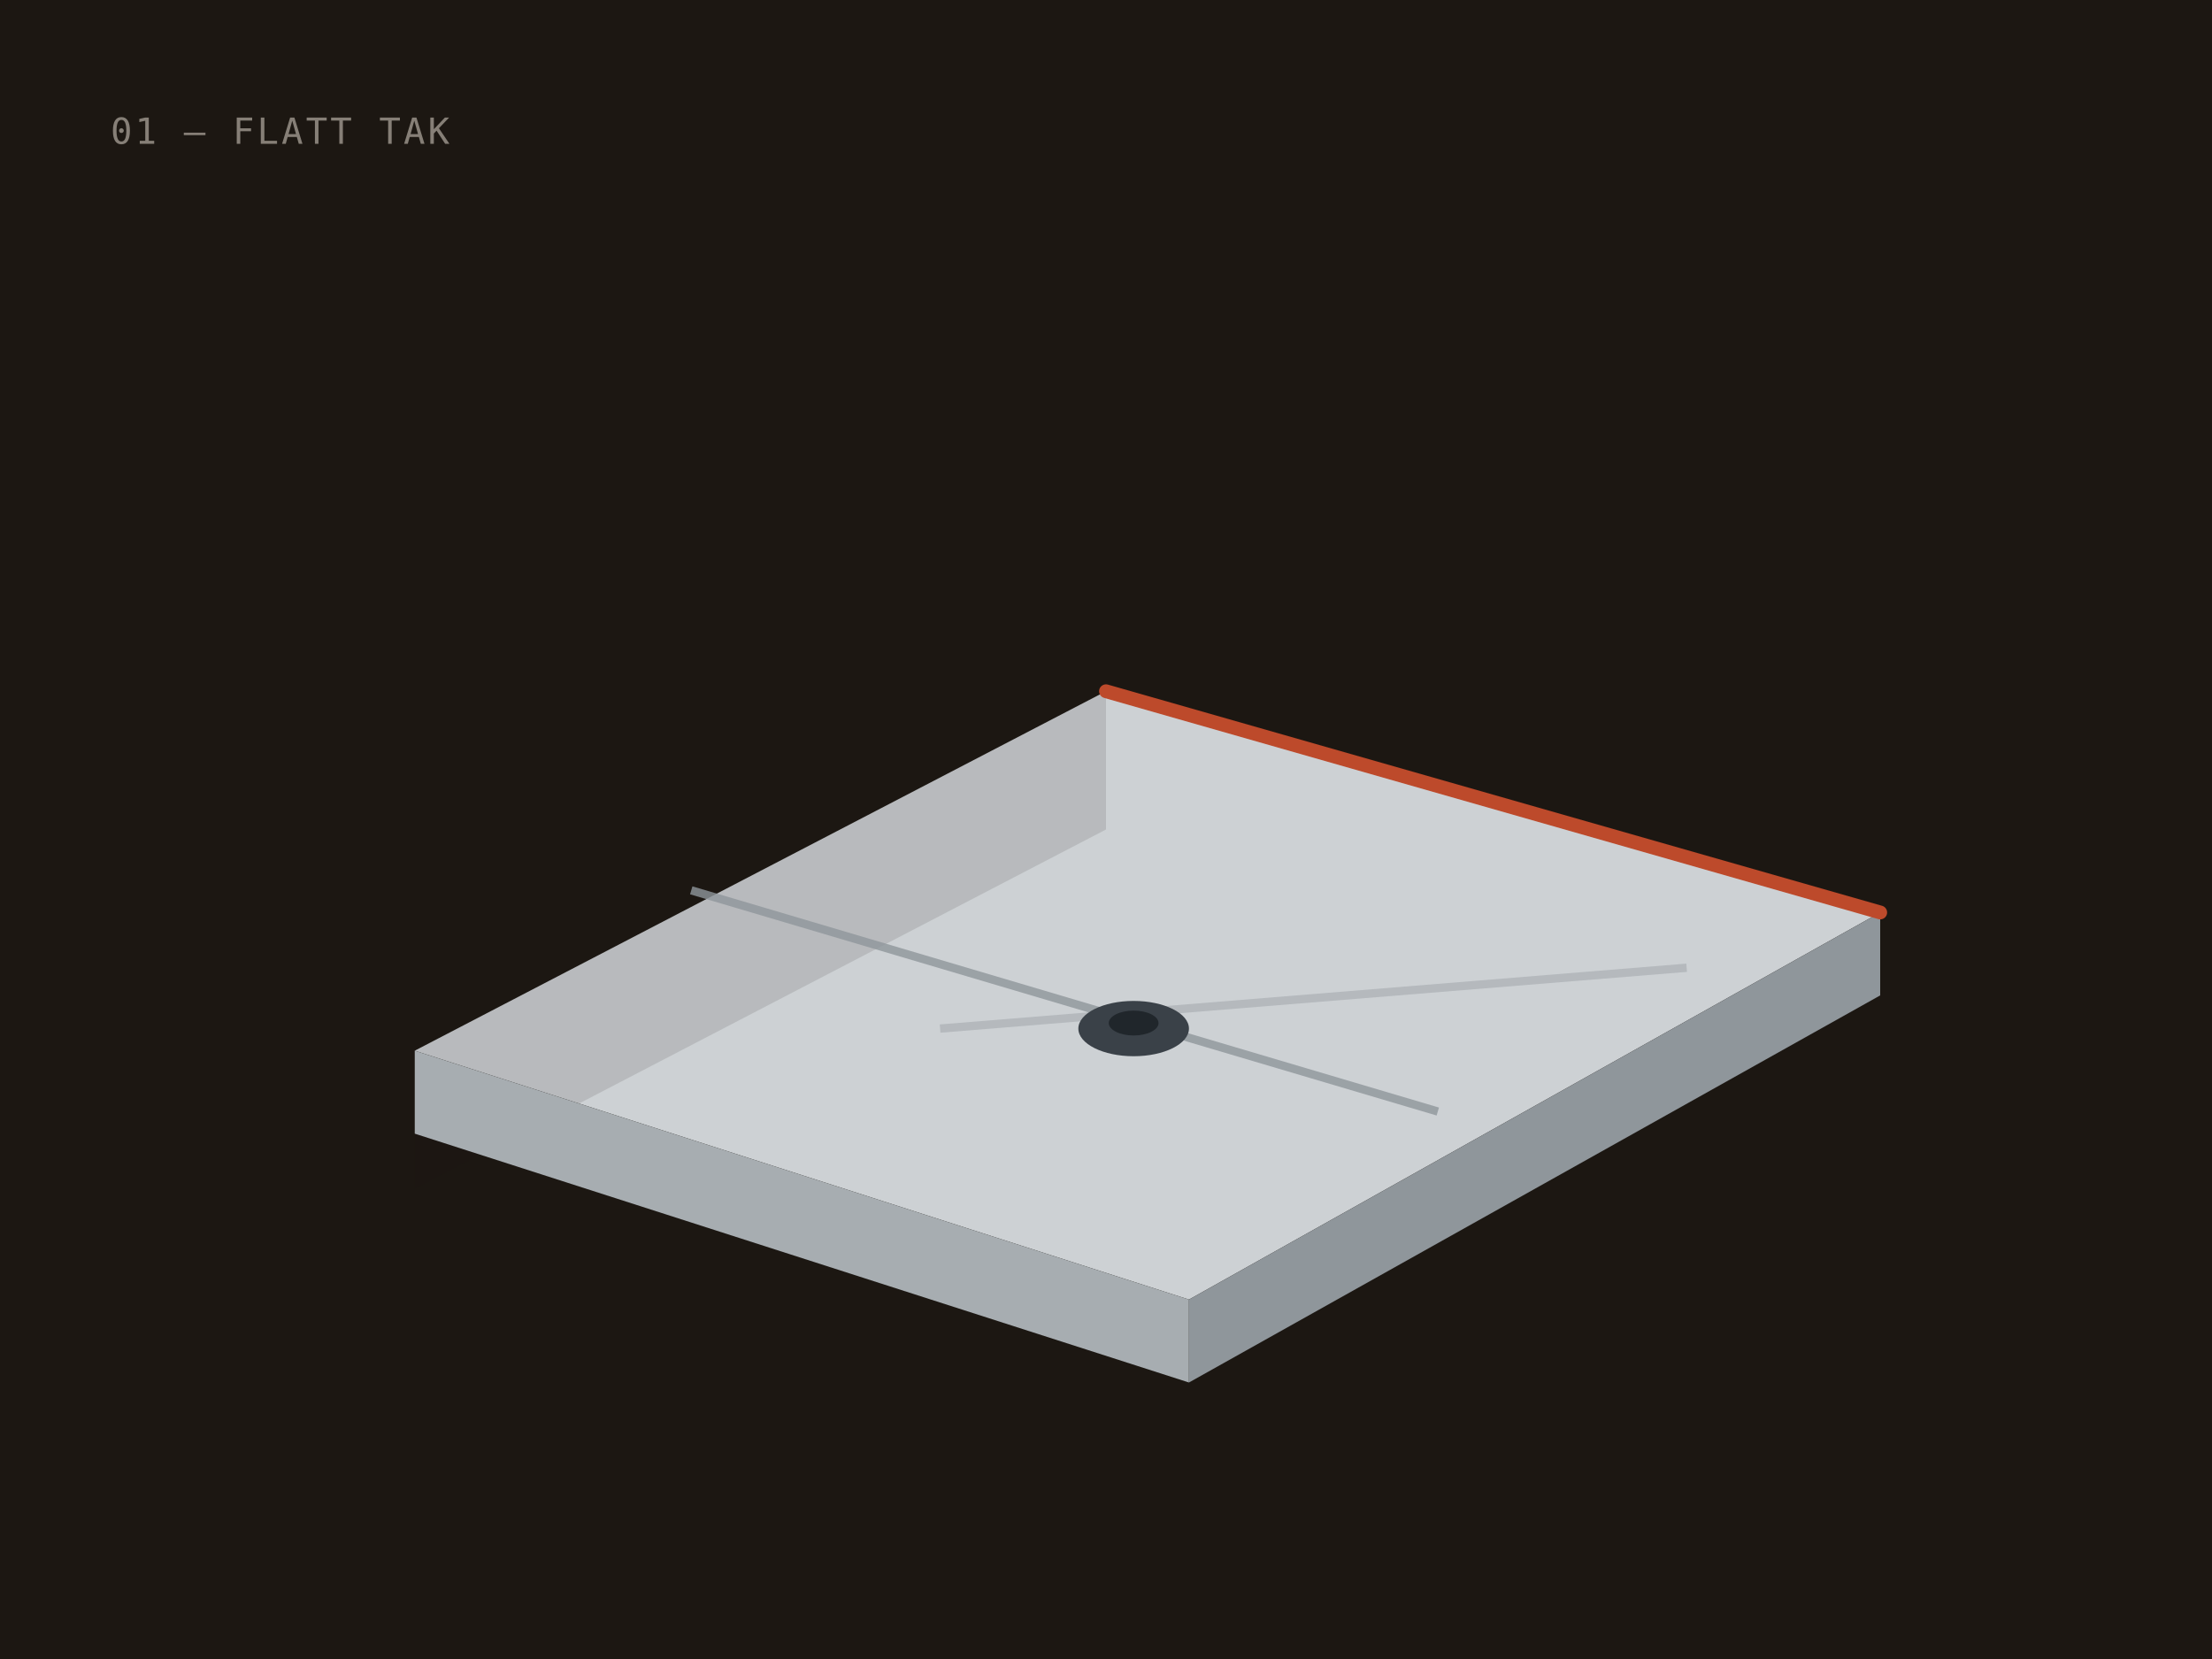
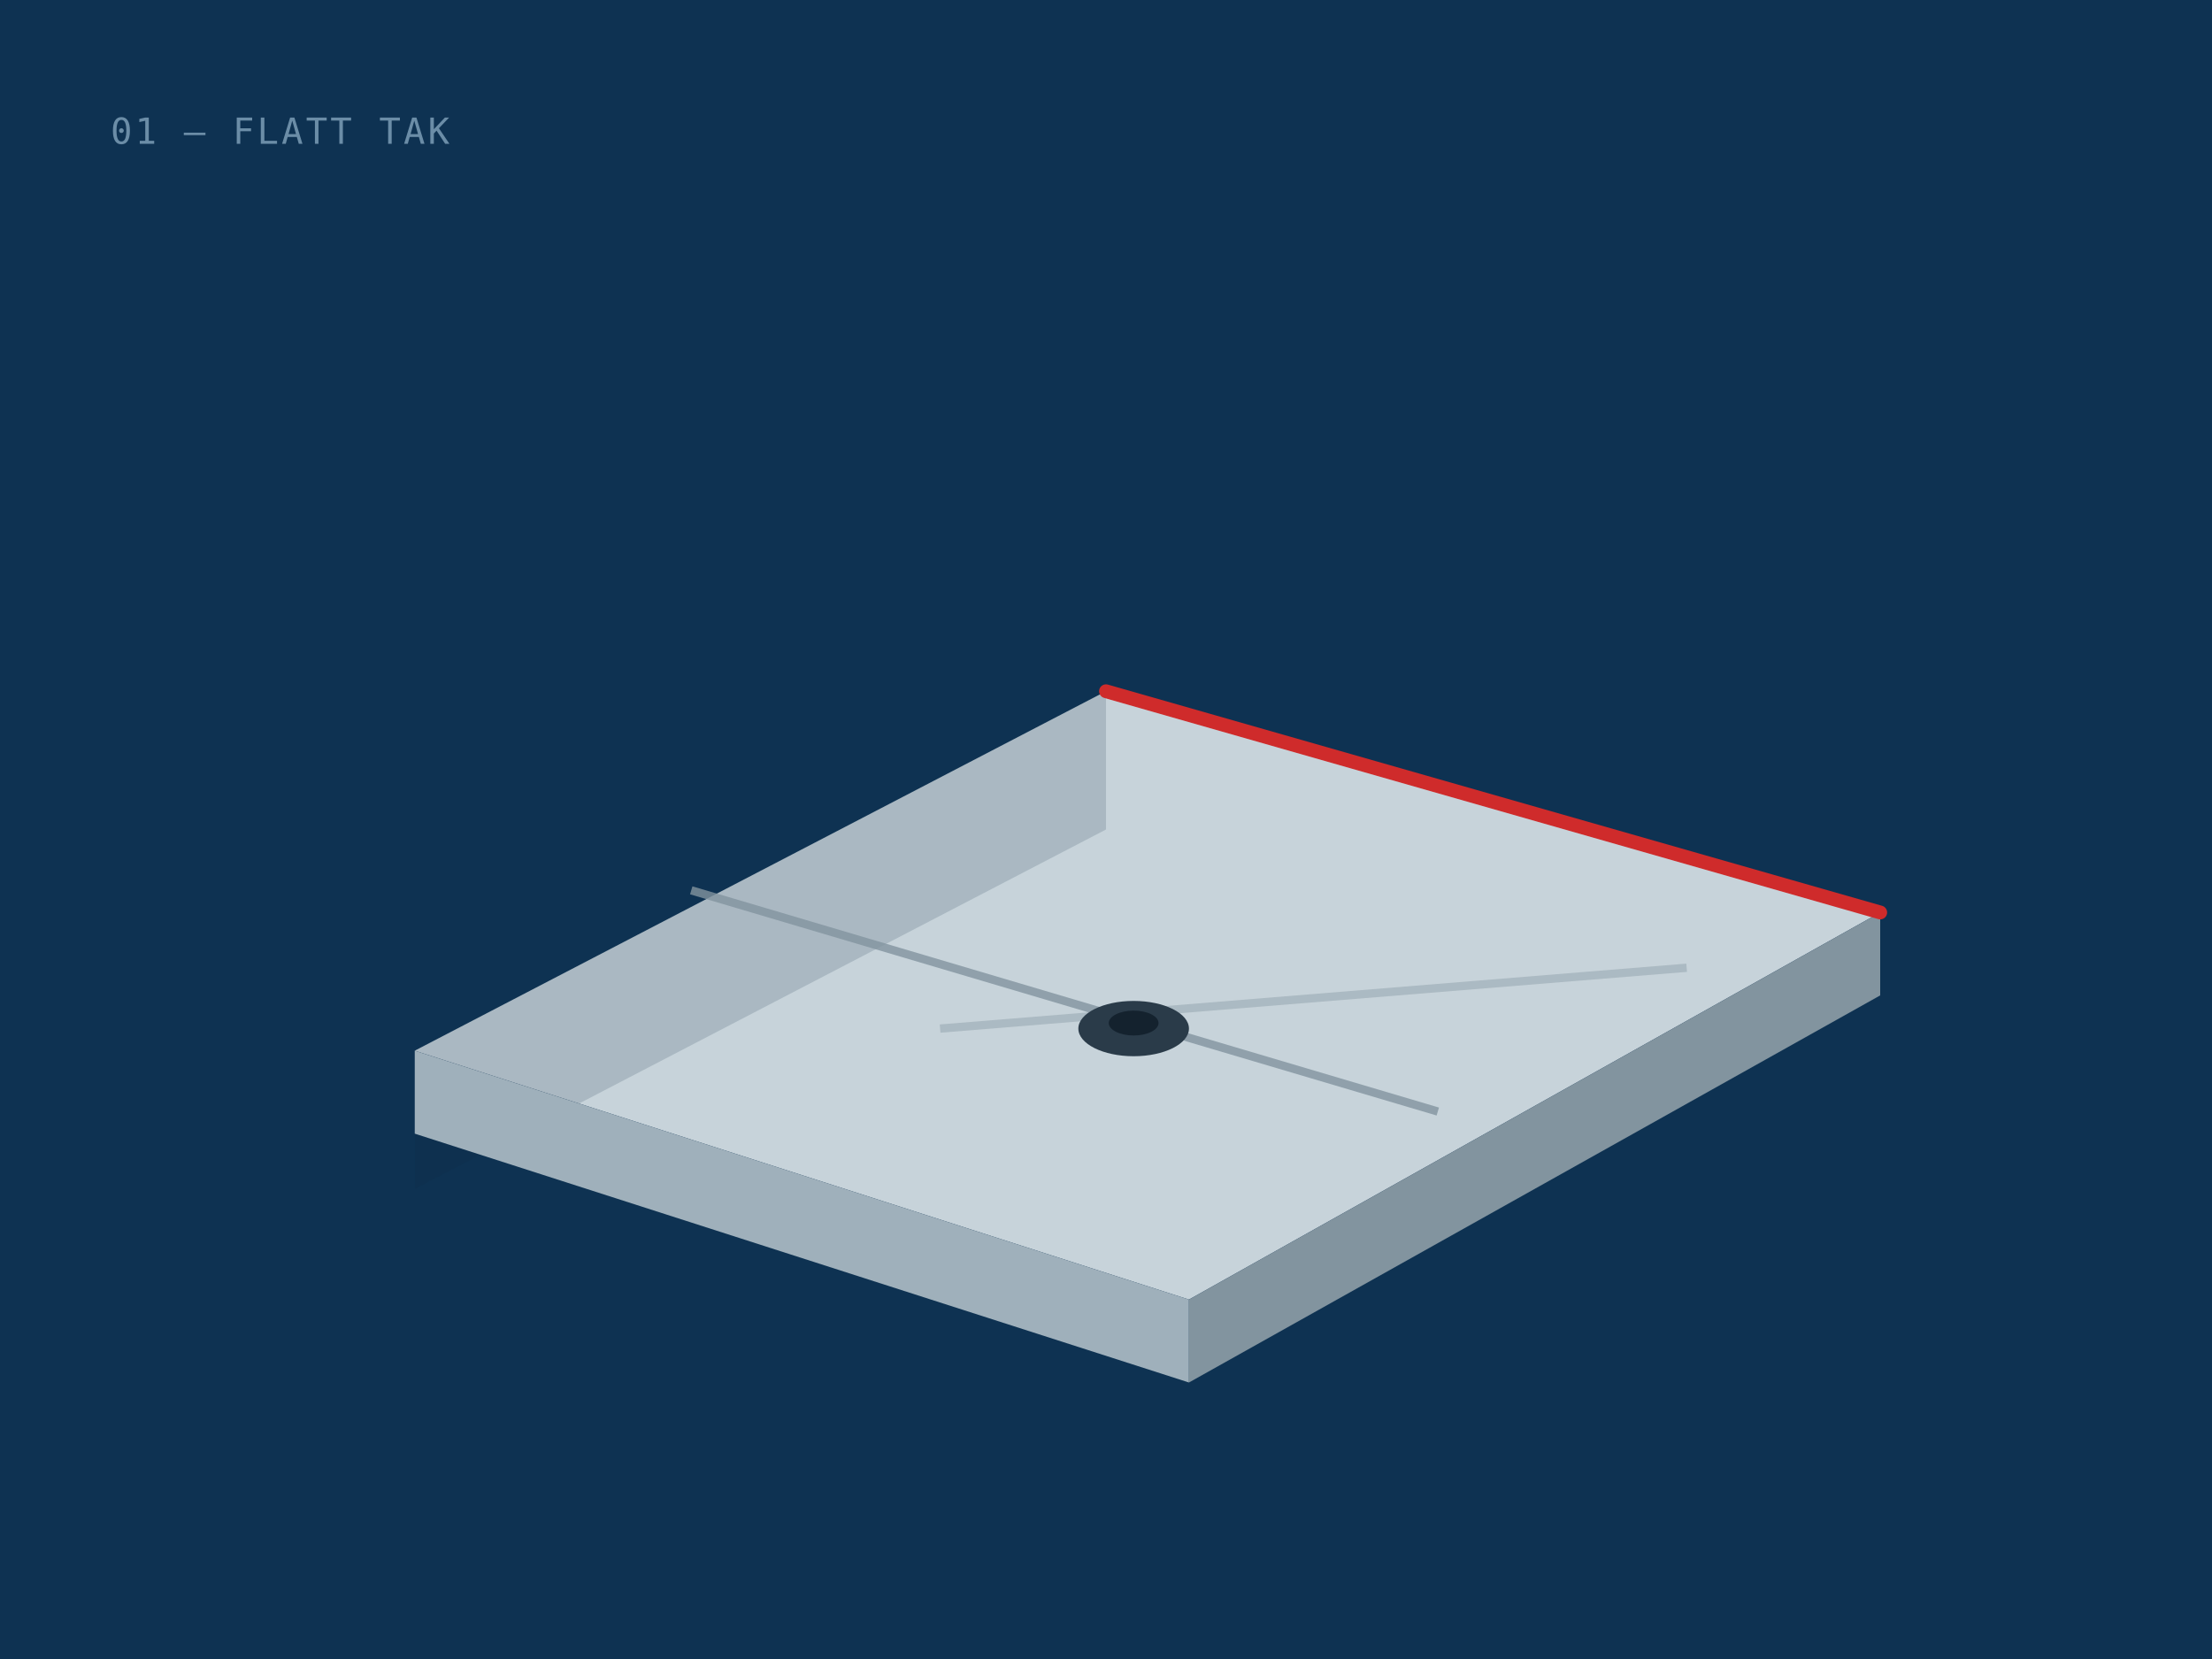
<svg xmlns="http://www.w3.org/2000/svg" width="800" height="600" viewBox="0 0 800 600" role="img" aria-label="Grafikk: flatt tak med membran">
-   <rect width="800" height="600" fill="#1c1712" />
-   <g font-family="ui-monospace, monospace" font-size="13" letter-spacing="1" fill="#efe8db" opacity="0.5">
+   <rect width="800" height="600" fill="#0e3252" />
+   <g font-family="ui-monospace, monospace" font-size="13" letter-spacing="1" fill="#a9c9df" opacity="0.6">
    <text x="40" y="52">01 — FLATT TAK</text>
  </g>
-   <path d="M150 380 L400 250 L680 330 L430 470 Z" fill="#cdd1d4" />
-   <path d="M150 380 L400 250 L400 300 L150 430 Z" fill="#181310" opacity="0.12" />
-   <path d="M150 380 L430 470 L430 500 L150 410 Z" fill="#a7adb1" />
-   <path d="M430 470 L680 330 L680 360 L430 500 Z" fill="#8f969b" />
-   <g stroke="#8f969b" stroke-width="3" opacity="0.8">
+   <path d="M150 380 L400 250 L680 330 L430 470 Z" fill="#c7d3da" />
+   <path d="M150 380 L400 250 L400 300 L150 430 Z" fill="#0a2740" opacity="0.16" />
+   <path d="M150 380 L430 470 L430 500 L150 410 Z" fill="#9fb0bb" />
+   <path d="M430 470 L680 330 L680 360 L430 500 Z" fill="#82949f" />
+   <g stroke="#82949f" stroke-width="3" opacity="0.8">
    <path d="M250 322 L520 402" fill="none" />
    <path d="M340 372 L610 350" fill="none" opacity="0.5" />
  </g>
-   <ellipse cx="410" cy="372" rx="20" ry="10" fill="#3a4148" />
-   <ellipse cx="410" cy="370" rx="9" ry="4.5" fill="#20262b" />
-   <path d="M400 250 L680 330" stroke="#bd4a2b" stroke-width="5" stroke-linecap="round" />
+   <ellipse cx="410" cy="372" rx="20" ry="10" fill="#2a3b49" />
+   <ellipse cx="410" cy="370" rx="9" ry="4.5" fill="#14222e" />
+   <path d="M400 250 L680 330" stroke="#cf2b2b" stroke-width="5" stroke-linecap="round" />
</svg>
